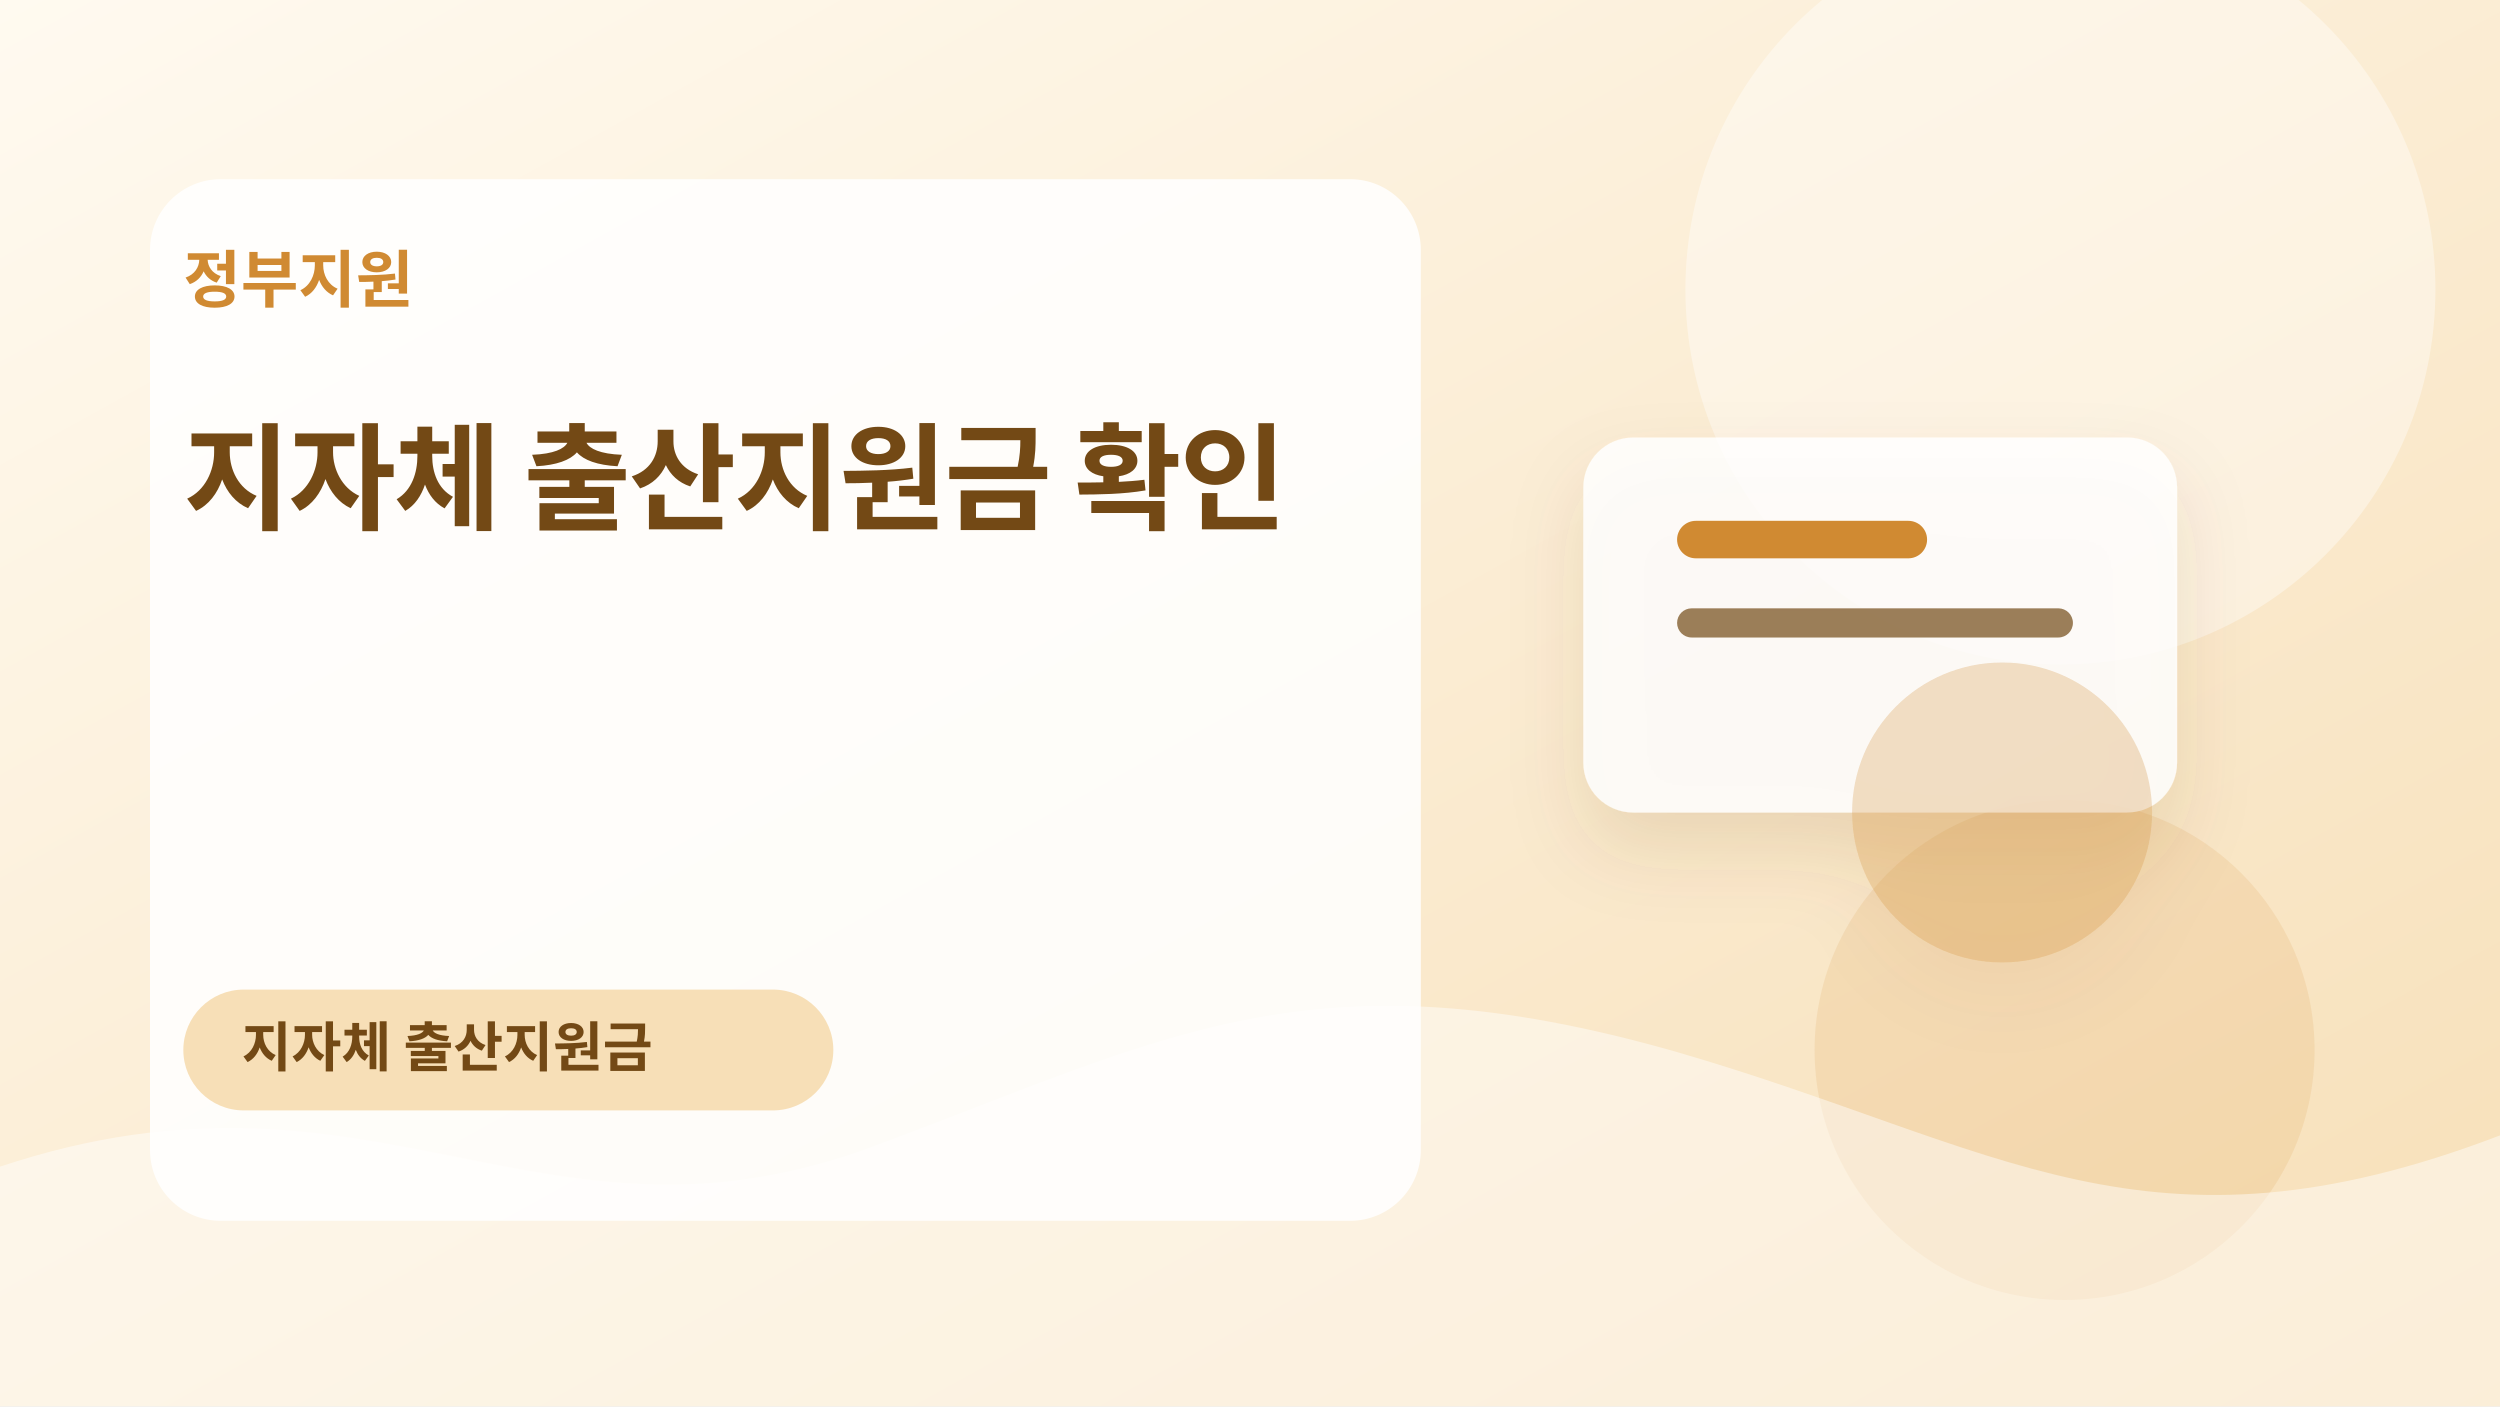
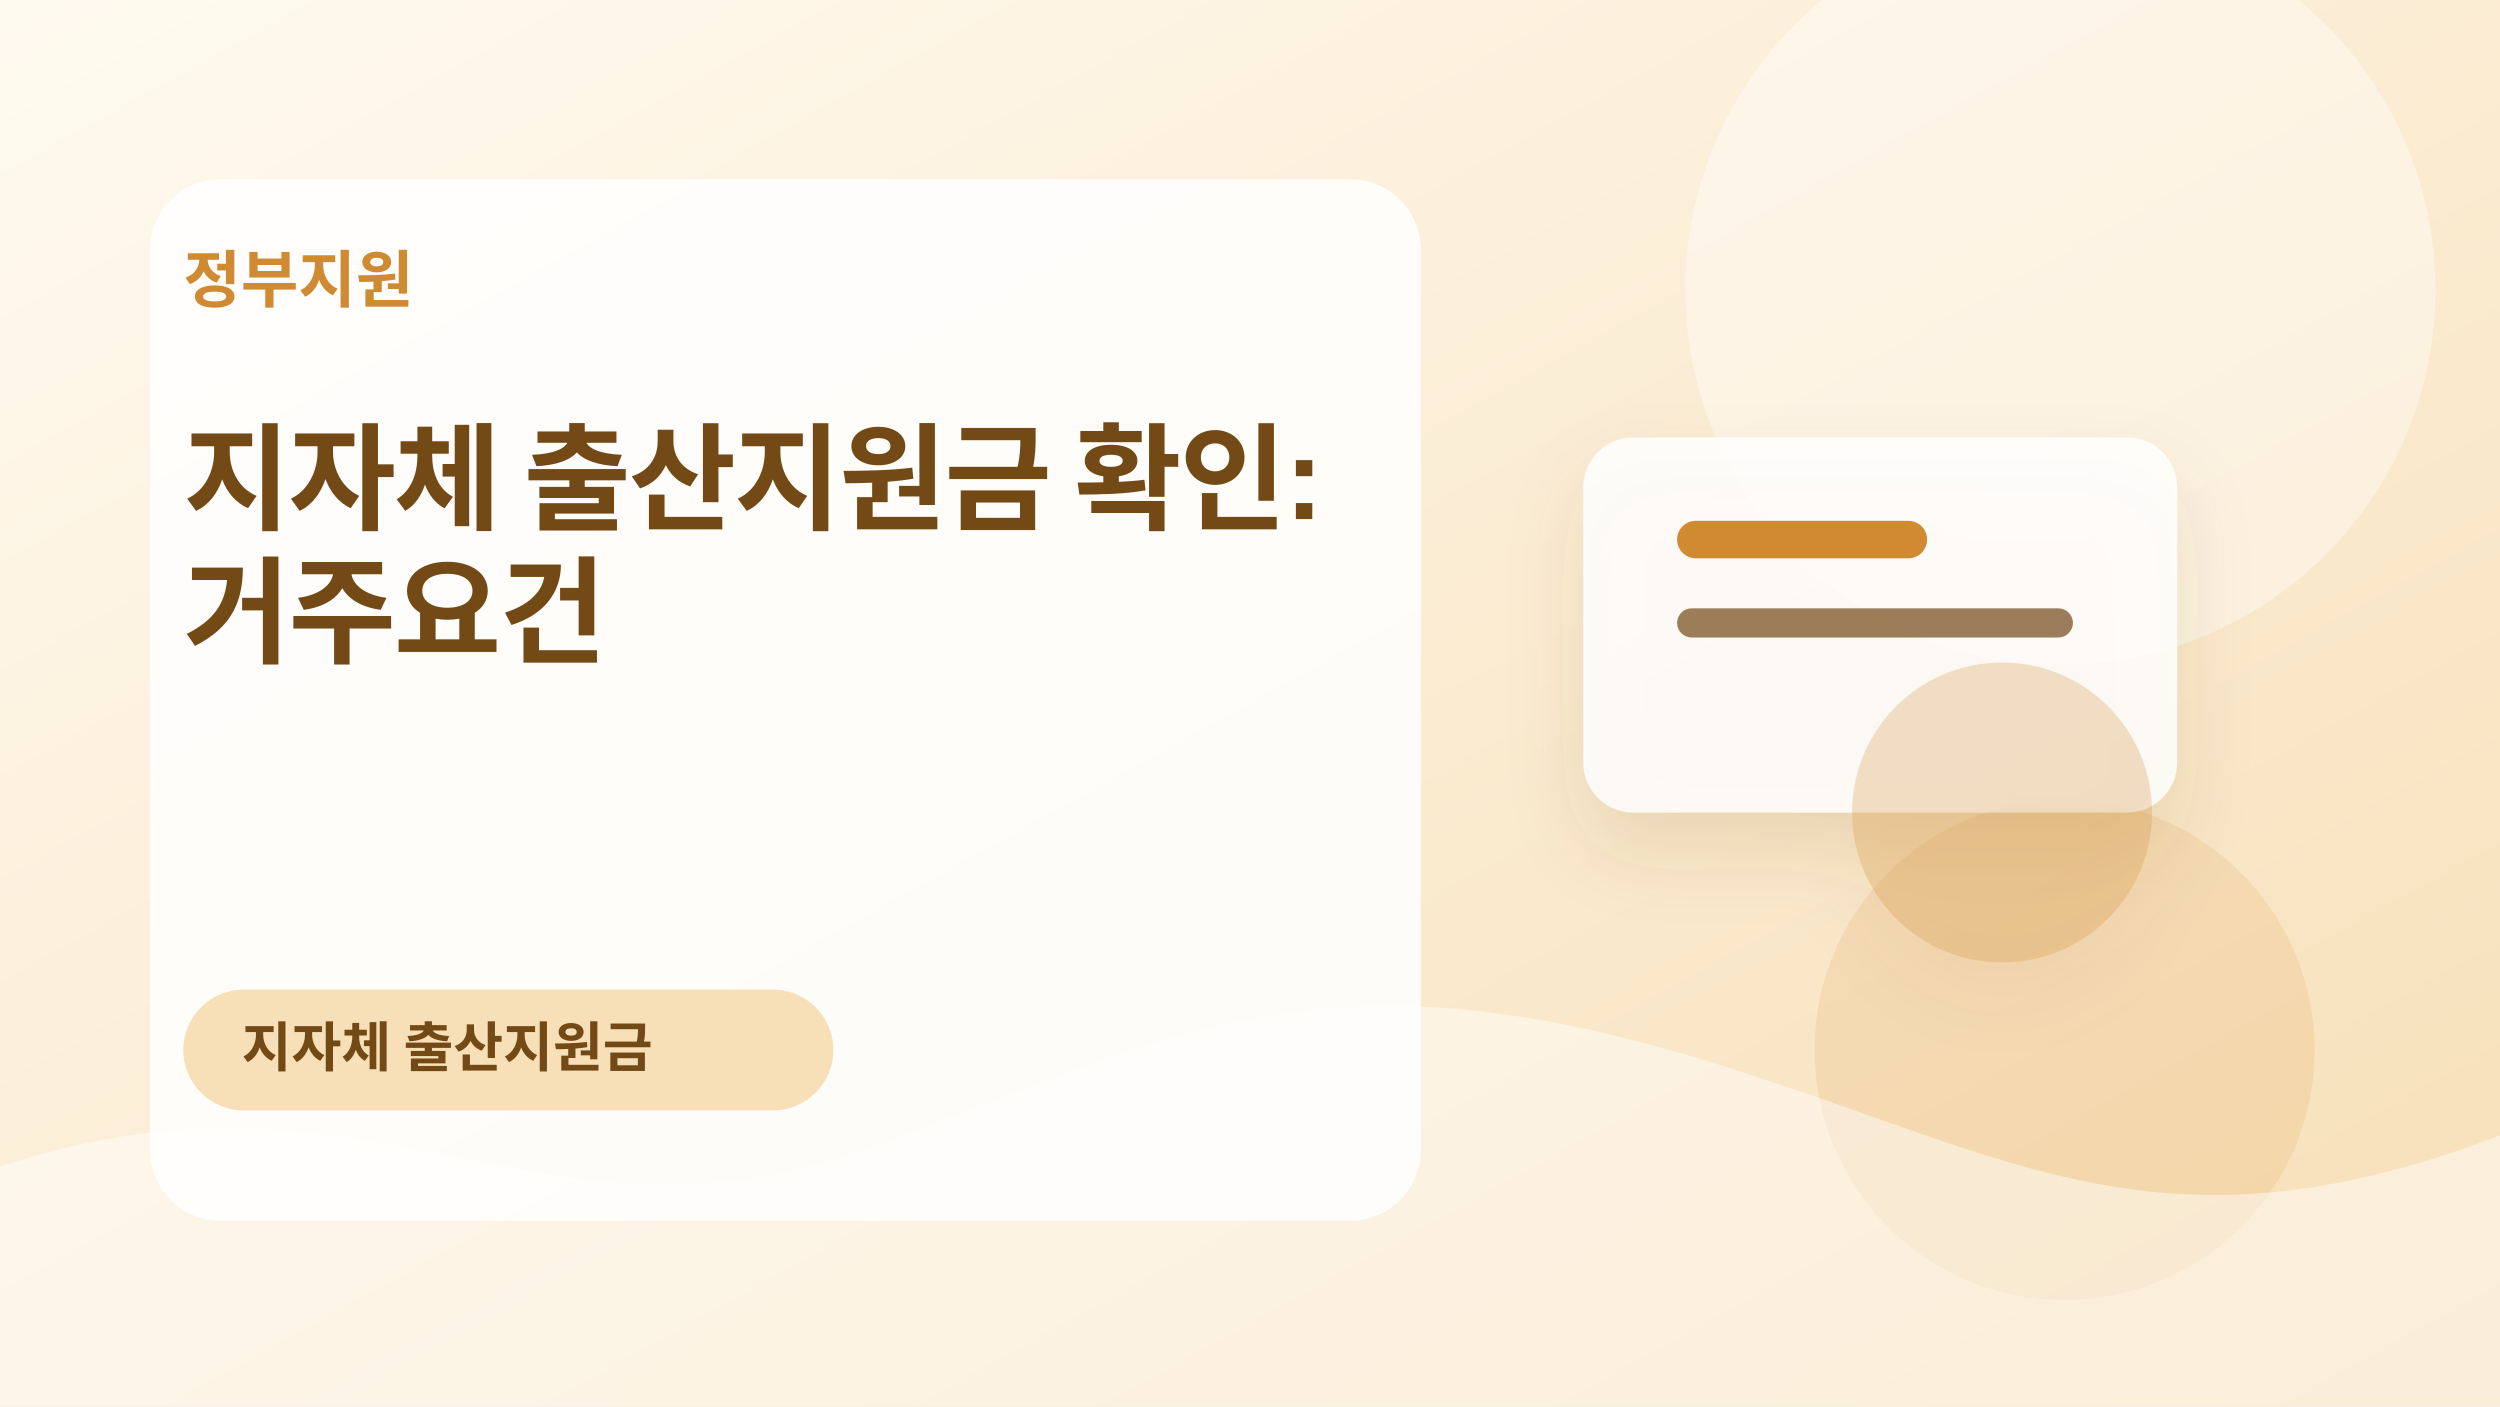
- <svg xmlns="http://www.w3.org/2000/svg" width="1200" height="675" viewBox="0 0 1200 675" role="img" aria-label="지자체 출산지원금 확인 대표 이미지">
+ <svg xmlns="http://www.w3.org/2000/svg" width="1200" height="675" viewBox="0 0 1200 675" role="img" aria-label="지자체 출산지원금 확인: 거주요건 대표 이미지">
  <defs>
    <linearGradient id="bg" x1="0" y1="0" x2="1" y2="1">
      <stop offset="0" stop-color="#fffaf0" />
      <stop offset="1" stop-color="#f7dfb7" />
    </linearGradient>
    <filter id="shadow" x="-20%" y="-20%" width="140%" height="140%">
      <feDropShadow dx="0" dy="18" stdDeviation="18" flood-color="#734915" flood-opacity="0.14" />
    </filter>
  </defs>
  <rect width="1200" height="675" fill="url(#bg)" />
  <circle cx="989" cy="139" r="180" fill="#ffffff" opacity="0.38" />
  <circle cx="991" cy="504" r="120" fill="#d08a32" opacity="0.13" />
  <path d="M0 560C180 500 260 610 420 550C560 498 630 455 805 505C960 550 1030 610 1200 545V675H0Z" fill="#ffffff" opacity="0.46" />
  <g filter="url(#shadow)">
    <rect x="760" y="210" width="285" height="180" rx="24" fill="#ffffff" opacity="0.84" />
    <rect x="805" y="250" width="120" height="18" rx="9" fill="#d08a32" />
    <rect x="805" y="292" width="190" height="14" rx="7" fill="#734915" opacity="0.7" />
    <circle cx="961" cy="390" r="72" fill="#d08a32" opacity="0.26" />
  </g>
  <rect x="72" y="86" width="610" height="500" rx="34" fill="#ffffff" opacity="0.86" />
  <text x="88" y="145" font-family="Pretendard, Arial, sans-serif" font-size="30" font-weight="700" fill="#d08a32">정부지원</text>
  <text x="88" y="250" font-family="Pretendard, Arial, sans-serif" font-size="56" font-weight="800" fill="#734915" letter-spacing="-1">
-     <tspan x="88" dy="0">지자체 출산지원금 확인</tspan>
+     <tspan x="88" dy="0">지자체 출산지원금 확인:</tspan>
+     <tspan x="88" dy="64">거주요건</tspan>
  </text>
  <rect x="88" y="475" width="312" height="58" rx="29" fill="#f7dfb7" />
  <text x="116" y="512" font-family="Pretendard, Arial, sans-serif" font-size="26" font-weight="700" fill="#734915">지자체 출산지원금</text>
</svg>
